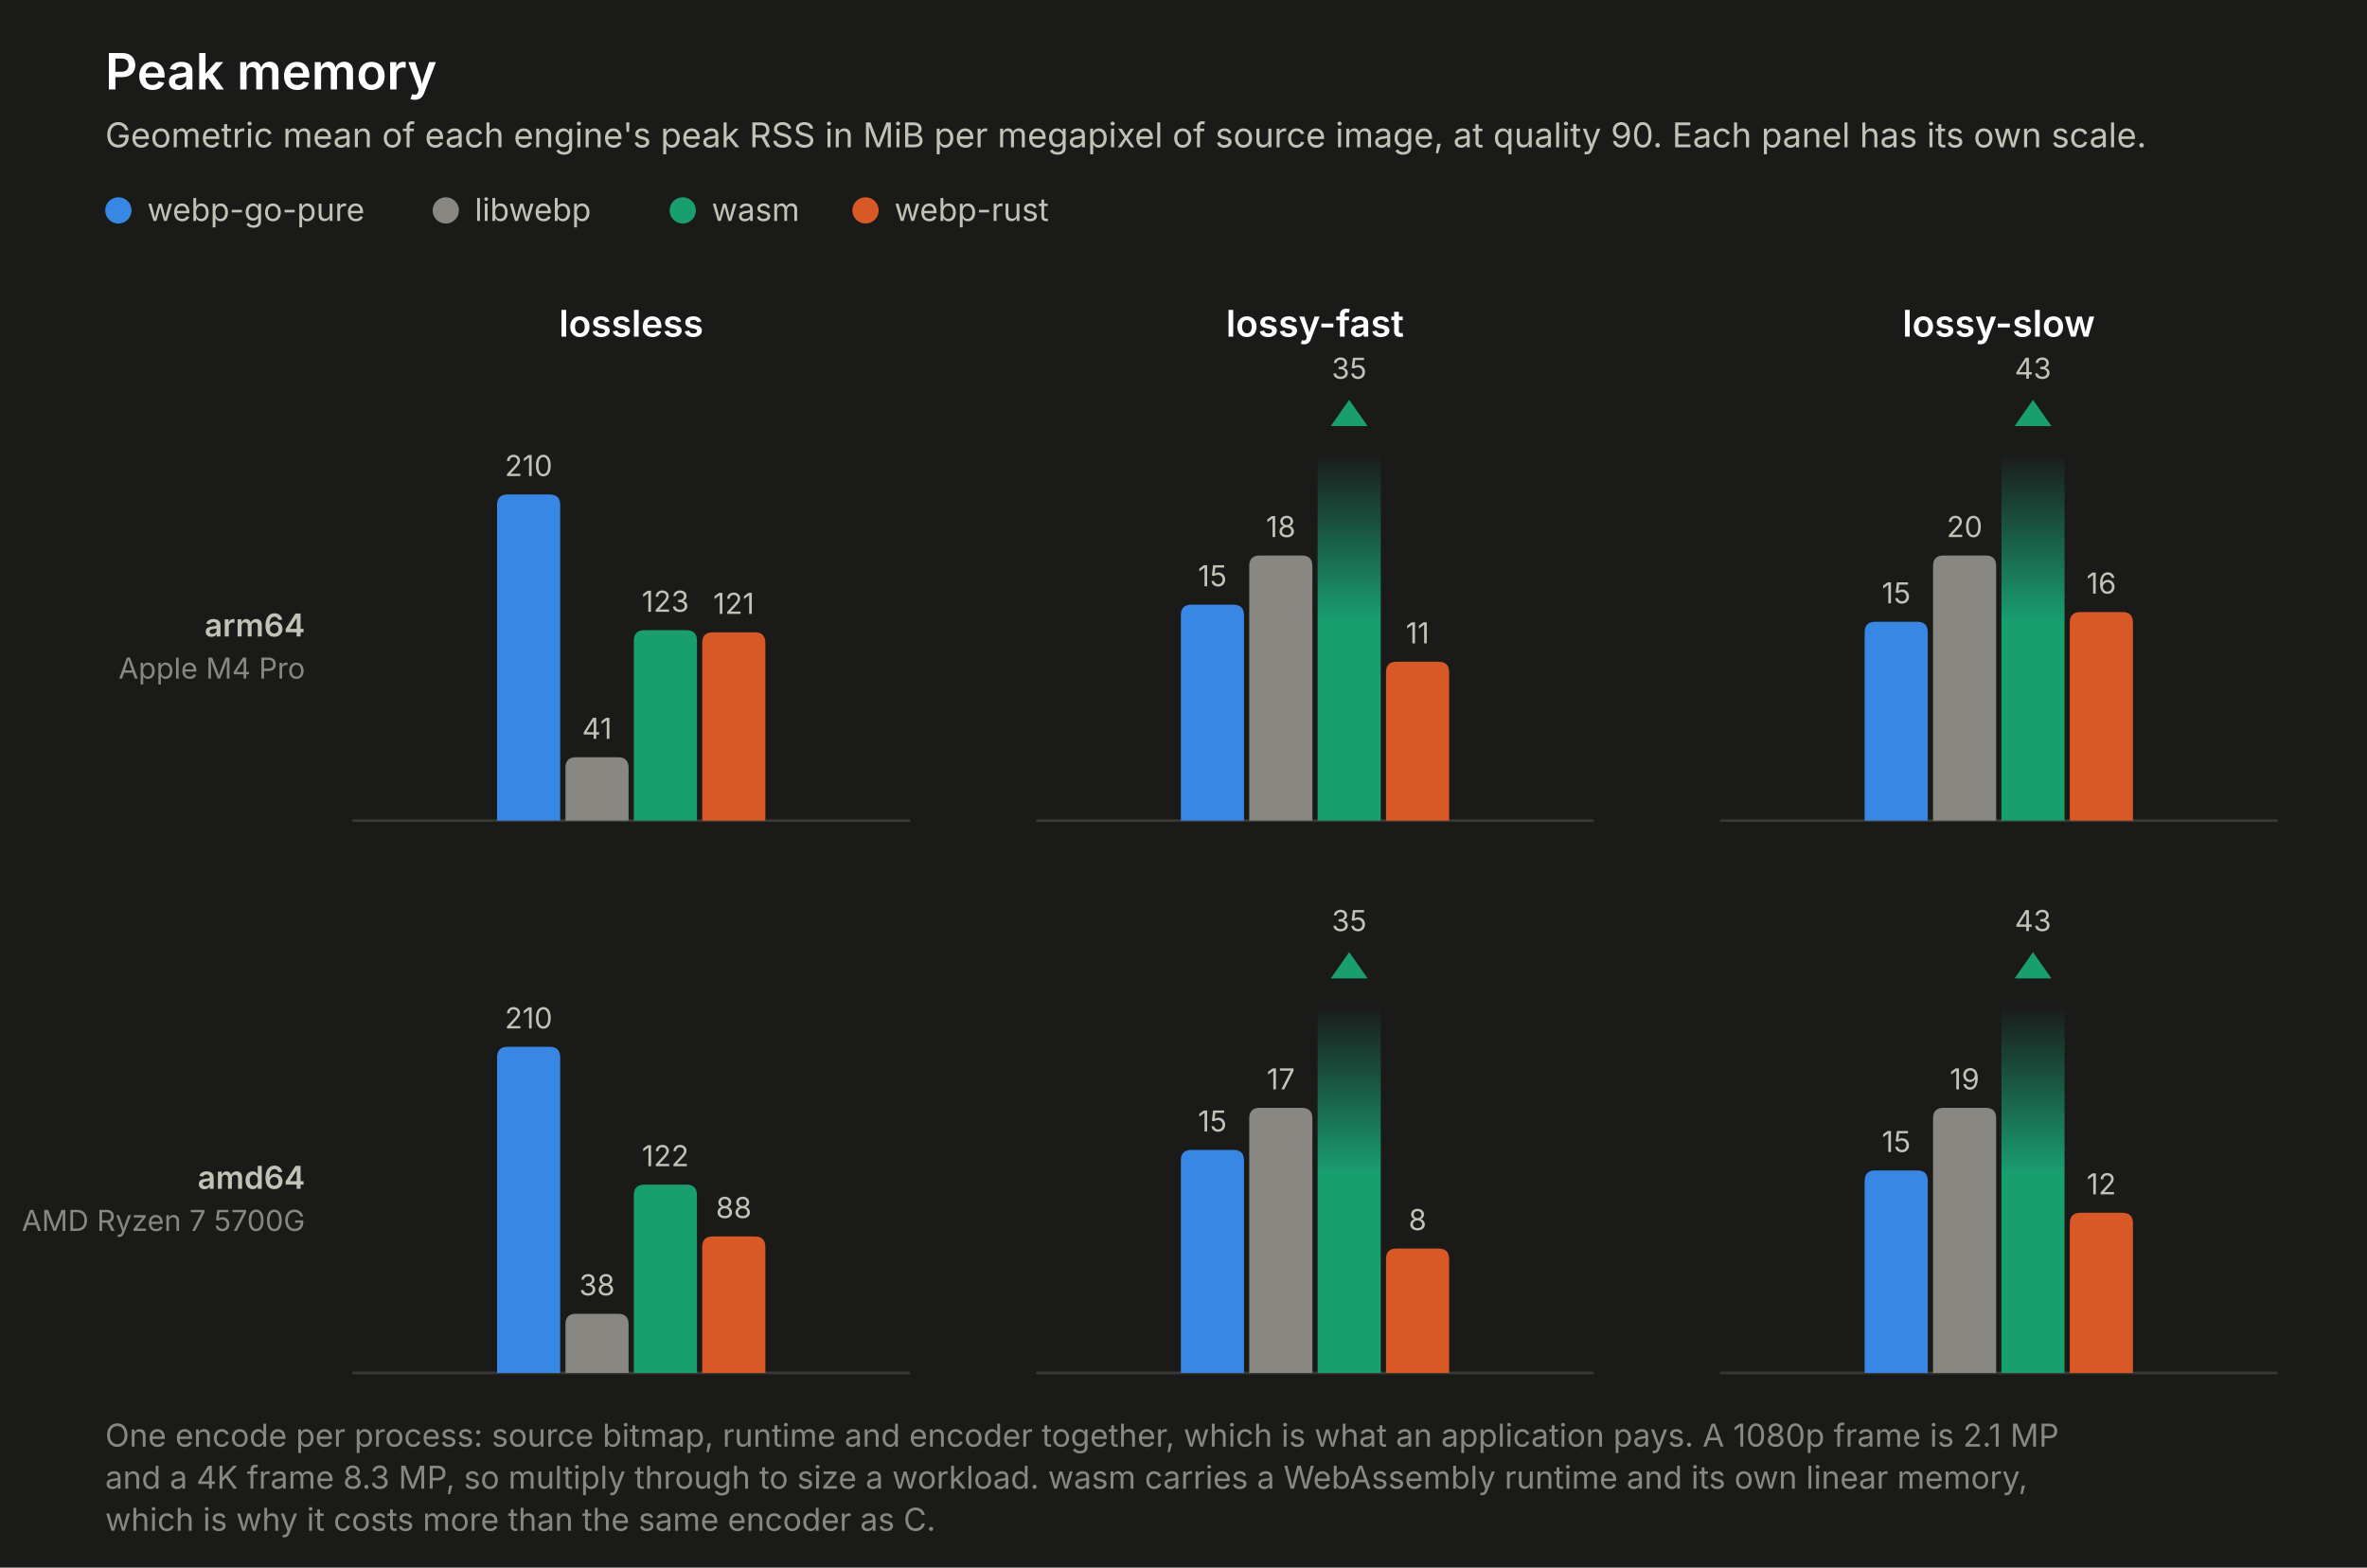
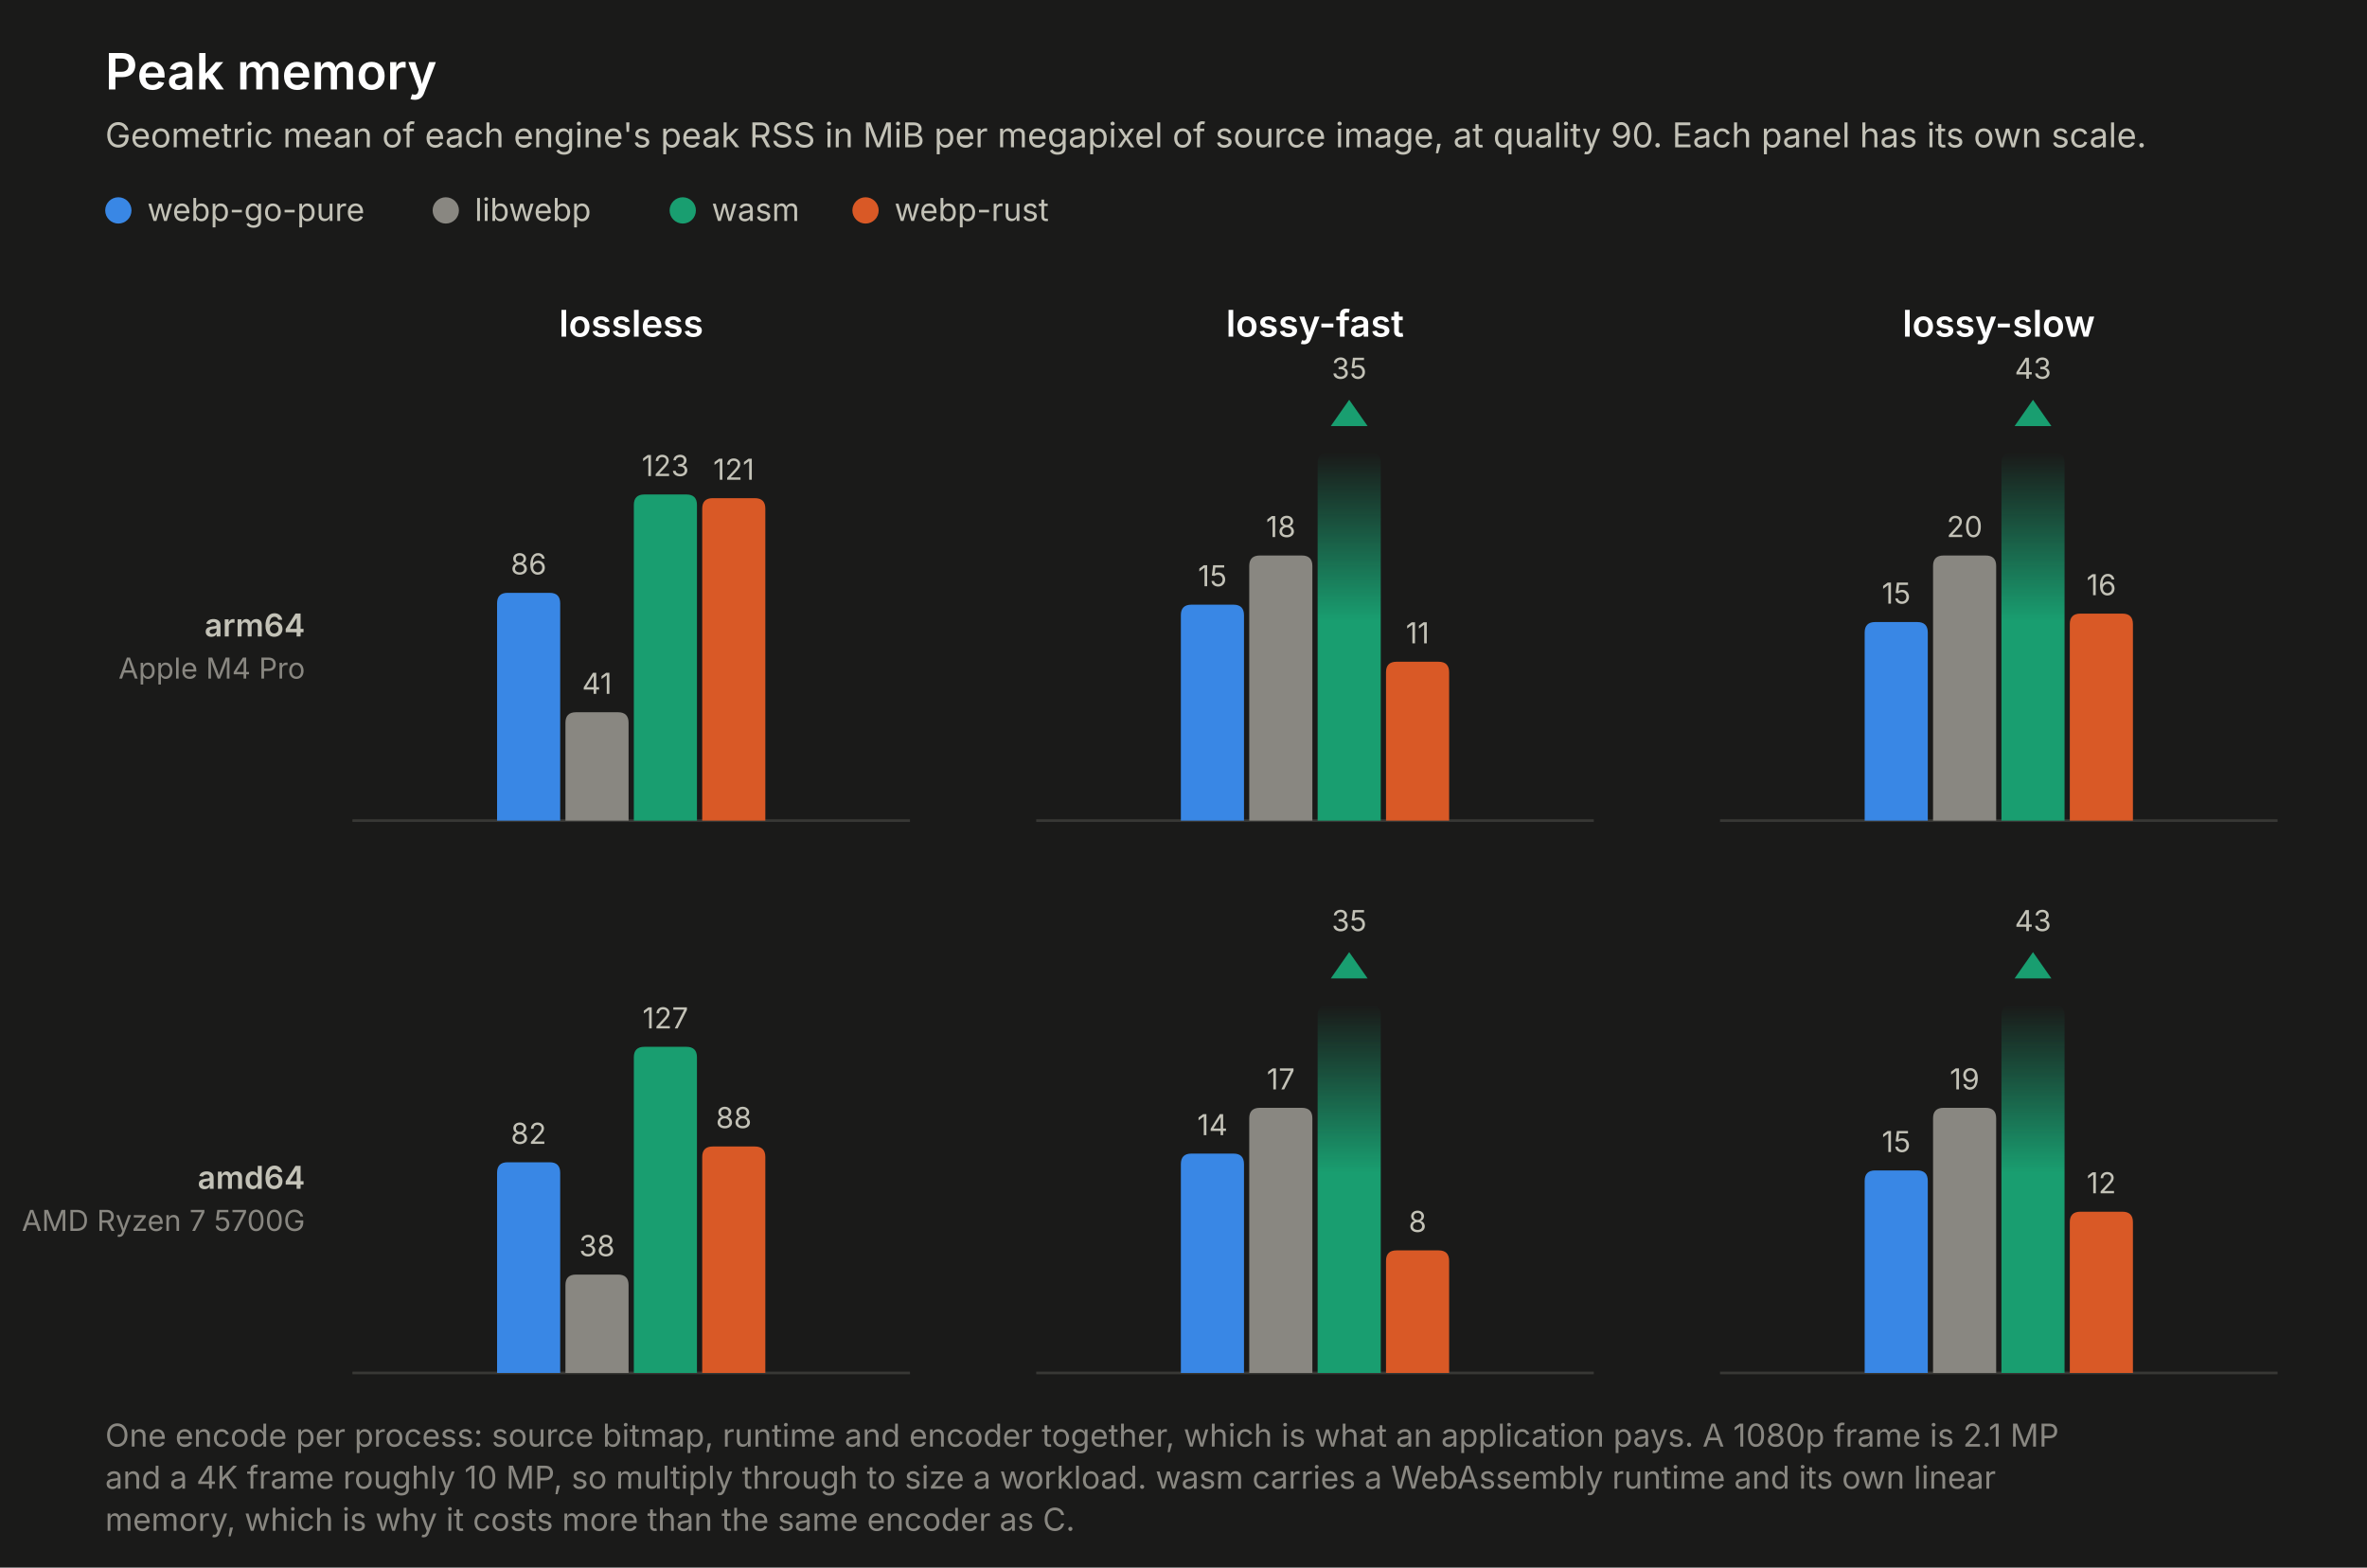
<svg xmlns="http://www.w3.org/2000/svg" width="900" height="596" viewBox="0 0 900 596" role="img">
  <rect width="900" height="596" fill="#1a1a19" />
  <text x="40.0" y="34.0" font-family="system-ui, -apple-system, &quot;Segoe UI&quot;, sans-serif" font-size="19" fill="#ffffff" text-anchor="start" font-weight="600">Peak memory</text>
  <text x="40.0" y="56.0" font-family="system-ui, -apple-system, &quot;Segoe UI&quot;, sans-serif" font-size="13" fill="#c3c2b7" text-anchor="start">Geometric mean of each engine's peak RSS in MiB per megapixel of source image, at quality 90. Each panel has its own scale.</text>
  <circle cx="45.0" cy="80.0" r="5.0" fill="#3987e5" />
  <text x="56.0" y="84.0" font-family="system-ui, -apple-system, &quot;Segoe UI&quot;, sans-serif" font-size="12" fill="#c3c2b7" text-anchor="start">webp-go-pure</text>
  <circle cx="169.5" cy="80.0" r="5.0" fill="#898781" />
  <text x="180.5" y="84.0" font-family="system-ui, -apple-system, &quot;Segoe UI&quot;, sans-serif" font-size="12" fill="#c3c2b7" text-anchor="start">libwebp</text>
  <circle cx="259.6" cy="80.0" r="5.0" fill="#199e70" />
  <text x="270.6" y="84.0" font-family="system-ui, -apple-system, &quot;Segoe UI&quot;, sans-serif" font-size="12" fill="#c3c2b7" text-anchor="start">wasm</text>
  <circle cx="329.1" cy="80.0" r="5.0" fill="#d95926" />
  <text x="340.1" y="84.0" font-family="system-ui, -apple-system, &quot;Segoe UI&quot;, sans-serif" font-size="12" fill="#c3c2b7" text-anchor="start">webp-rust</text>
  <text x="240.0" y="128.0" font-family="system-ui, -apple-system, &quot;Segoe UI&quot;, sans-serif" font-size="14" fill="#ffffff" text-anchor="middle" font-weight="600">lossless</text>
  <text x="500.0" y="128.0" font-family="system-ui, -apple-system, &quot;Segoe UI&quot;, sans-serif" font-size="14" fill="#ffffff" text-anchor="middle" font-weight="600">lossy-fast</text>
  <text x="760.0" y="128.0" font-family="system-ui, -apple-system, &quot;Segoe UI&quot;, sans-serif" font-size="14" fill="#ffffff" text-anchor="middle" font-weight="600">lossy-slow</text>
  <text x="116.0" y="242.0" font-family="system-ui, -apple-system, &quot;Segoe UI&quot;, sans-serif" font-size="12" fill="#c3c2b7" text-anchor="end" font-weight="600">arm64</text>
  <text x="116.0" y="258.0" font-family="system-ui, -apple-system, &quot;Segoe UI&quot;, sans-serif" font-size="11" fill="#898781" text-anchor="end">Apple M4 Pro</text>
  <line x1="134.0" y1="312.0" x2="346.0" y2="312.0" stroke="#383835" stroke-width="1.0" />
-   <path d="M 189.0 312.0 L 189.0 192.0 Q 189.0 188.0 193.0 188.0 L 209.0 188.0 Q 213.0 188.0 213.0 192.0 L 213.0 312.0 Z" fill="#3987e5" />
-   <path d="M 215.0 312.0 L 215.0 291.9 Q 215.0 287.9 219.0 287.9 L 235.0 287.9 Q 239.0 287.9 239.0 291.9 L 239.0 312.0 Z" fill="#898781" />
-   <path d="M 241.0 312.0 L 241.0 243.6 Q 241.0 239.6 245.0 239.6 L 261.0 239.6 Q 265.0 239.6 265.0 243.6 L 265.0 312.0 Z" fill="#199e70" />
-   <path d="M 267.0 312.0 L 267.0 244.4 Q 267.0 240.4 271.0 240.4 L 287.0 240.4 Q 291.0 240.4 291.0 244.4 L 291.0 312.0 Z" fill="#d95926" />
-   <text x="201.0" y="181.0" font-family="system-ui, -apple-system, &quot;Segoe UI&quot;, sans-serif" font-size="11" fill="#c3c2b7" text-anchor="middle" stroke="#1a1a19" stroke-width="3" paint-order="stroke" style="font-variant-numeric:tabular-nums">210</text>
-   <text x="227.0" y="280.9" font-family="system-ui, -apple-system, &quot;Segoe UI&quot;, sans-serif" font-size="11" fill="#c3c2b7" text-anchor="middle" stroke="#1a1a19" stroke-width="3" paint-order="stroke" style="font-variant-numeric:tabular-nums">41</text>
-   <text x="253.0" y="232.6" font-family="system-ui, -apple-system, &quot;Segoe UI&quot;, sans-serif" font-size="11" fill="#c3c2b7" text-anchor="middle" stroke="#1a1a19" stroke-width="3" paint-order="stroke" style="font-variant-numeric:tabular-nums">123</text>
-   <text x="279.0" y="233.4" font-family="system-ui, -apple-system, &quot;Segoe UI&quot;, sans-serif" font-size="11" fill="#c3c2b7" text-anchor="middle" stroke="#1a1a19" stroke-width="3" paint-order="stroke" style="font-variant-numeric:tabular-nums">121</text>
+   <path d="M 189.0 312.0 L 189.0 229.4 Q 189.0 225.4 193.0 225.4 L 209.0 225.4 Q 213.0 225.4 213.0 229.4 L 213.0 312.0 Z" fill="#3987e5" />
+   <path d="M 215.0 312.0 L 215.0 274.8 Q 215.0 270.8 219.0 270.8 L 235.0 270.8 Q 239.0 270.8 239.0 274.8 L 239.0 312.0 Z" fill="#898781" />
+   <path d="M 241.0 312.0 L 241.0 192.0 Q 241.0 188.0 245.0 188.0 L 261.0 188.0 Q 265.0 188.0 265.0 192.0 L 265.0 312.0 Z" fill="#199e70" />
+   <path d="M 267.0 312.0 L 267.0 193.4 Q 267.0 189.4 271.0 189.4 L 287.0 189.4 Q 291.0 189.4 291.0 193.4 L 291.0 312.0 Z" fill="#d95926" />
+   <text x="201.0" y="218.4" font-family="system-ui, -apple-system, &quot;Segoe UI&quot;, sans-serif" font-size="11" fill="#c3c2b7" text-anchor="middle" stroke="#1a1a19" stroke-width="3" paint-order="stroke" style="font-variant-numeric:tabular-nums">86</text>
+   <text x="227.0" y="263.8" font-family="system-ui, -apple-system, &quot;Segoe UI&quot;, sans-serif" font-size="11" fill="#c3c2b7" text-anchor="middle" stroke="#1a1a19" stroke-width="3" paint-order="stroke" style="font-variant-numeric:tabular-nums">41</text>
+   <text x="253.0" y="181.0" font-family="system-ui, -apple-system, &quot;Segoe UI&quot;, sans-serif" font-size="11" fill="#c3c2b7" text-anchor="middle" stroke="#1a1a19" stroke-width="3" paint-order="stroke" style="font-variant-numeric:tabular-nums">123</text>
+   <text x="279.0" y="182.4" font-family="system-ui, -apple-system, &quot;Segoe UI&quot;, sans-serif" font-size="11" fill="#c3c2b7" text-anchor="middle" stroke="#1a1a19" stroke-width="3" paint-order="stroke" style="font-variant-numeric:tabular-nums">121</text>
  <line x1="394.0" y1="312.0" x2="606.0" y2="312.0" stroke="#383835" stroke-width="1.0" />
  <path d="M 449.0 312.0 L 449.0 233.9 Q 449.0 229.9 453.0 229.9 L 469.0 229.9 Q 473.0 229.9 473.0 233.9 L 473.0 312.0 Z" fill="#3987e5" />
  <path d="M 475.0 312.0 L 475.0 215.2 Q 475.0 211.2 479.0 211.2 L 495.0 211.2 Q 499.0 211.2 499.0 215.2 L 499.0 312.0 Z" fill="#898781" />
  <linearGradient id="fade1" gradientUnits="userSpaceOnUse" x1="0" y1="172.0" x2="0" y2="236.0">
    <stop offset="0" stop-color="#199e70" stop-opacity="0" />
    <stop offset="1" stop-color="#199e70" stop-opacity="1" />
  </linearGradient>
  <path d="M 501.0 312.0 L 501.0 176.0 Q 501.0 172.0 505.0 172.0 L 521.0 172.0 Q 525.0 172.0 525.0 176.0 L 525.0 312.0 Z" fill="url(#fade1)" />
  <path d="M 513.0 152.0 l 7 10 l -14 0 z" fill="#199e70" />
  <path d="M 527.0 312.0 L 527.0 255.6 Q 527.0 251.6 531.0 251.6 L 547.0 251.6 Q 551.0 251.6 551.0 255.6 L 551.0 312.0 Z" fill="#d95926" />
  <text x="461.0" y="222.9" font-family="system-ui, -apple-system, &quot;Segoe UI&quot;, sans-serif" font-size="11" fill="#c3c2b7" text-anchor="middle" stroke="#1a1a19" stroke-width="3" paint-order="stroke" style="font-variant-numeric:tabular-nums">15</text>
  <text x="487.0" y="204.2" font-family="system-ui, -apple-system, &quot;Segoe UI&quot;, sans-serif" font-size="11" fill="#c3c2b7" text-anchor="middle" stroke="#1a1a19" stroke-width="3" paint-order="stroke" style="font-variant-numeric:tabular-nums">18</text>
  <text x="513.0" y="144.0" font-family="system-ui, -apple-system, &quot;Segoe UI&quot;, sans-serif" font-size="11" fill="#c3c2b7" text-anchor="middle" stroke="#1a1a19" stroke-width="3" paint-order="stroke" style="font-variant-numeric:tabular-nums">35</text>
  <text x="539.0" y="244.6" font-family="system-ui, -apple-system, &quot;Segoe UI&quot;, sans-serif" font-size="11" fill="#c3c2b7" text-anchor="middle" stroke="#1a1a19" stroke-width="3" paint-order="stroke" style="font-variant-numeric:tabular-nums">11</text>
  <line x1="654.0" y1="312.0" x2="866.0" y2="312.0" stroke="#383835" stroke-width="1.0" />
-   <path d="M 709.0 312.0 L 709.0 240.4 Q 709.0 236.4 713.0 236.4 L 729.0 236.4 Q 733.0 236.4 733.0 240.4 L 733.0 312.0 Z" fill="#3987e5" />
+   <path d="M 709.0 312.0 L 709.0 240.5 Q 709.0 236.5 713.0 236.5 L 729.0 236.5 Q 733.0 236.5 733.0 240.5 L 733.0 312.0 Z" fill="#3987e5" />
  <path d="M 735.0 312.0 L 735.0 215.2 Q 735.0 211.2 739.0 211.2 L 755.0 211.2 Q 759.0 211.2 759.0 215.2 L 759.0 312.0 Z" fill="#898781" />
  <linearGradient id="fade2" gradientUnits="userSpaceOnUse" x1="0" y1="172.0" x2="0" y2="236.0">
    <stop offset="0" stop-color="#199e70" stop-opacity="0" />
    <stop offset="1" stop-color="#199e70" stop-opacity="1" />
  </linearGradient>
  <path d="M 761.0 312.0 L 761.0 176.0 Q 761.0 172.0 765.0 172.0 L 781.0 172.0 Q 785.0 172.0 785.0 176.0 L 785.0 312.0 Z" fill="url(#fade2)" />
  <path d="M 773.0 152.0 l 7 10 l -14 0 z" fill="#199e70" />
-   <path d="M 787.0 312.0 L 787.0 236.7 Q 787.0 232.7 791.0 232.7 L 807.0 232.7 Q 811.0 232.7 811.0 236.7 L 811.0 312.0 Z" fill="#d95926" />
-   <text x="721.0" y="229.4" font-family="system-ui, -apple-system, &quot;Segoe UI&quot;, sans-serif" font-size="11" fill="#c3c2b7" text-anchor="middle" stroke="#1a1a19" stroke-width="3" paint-order="stroke" style="font-variant-numeric:tabular-nums">15</text>
+   <path d="M 787.0 312.0 L 787.0 237.3 Q 787.0 233.3 791.0 233.3 L 807.0 233.3 Q 811.0 233.3 811.0 237.3 L 811.0 312.0 Z" fill="#d95926" />
+   <text x="721.0" y="229.5" font-family="system-ui, -apple-system, &quot;Segoe UI&quot;, sans-serif" font-size="11" fill="#c3c2b7" text-anchor="middle" stroke="#1a1a19" stroke-width="3" paint-order="stroke" style="font-variant-numeric:tabular-nums">15</text>
  <text x="747.0" y="204.2" font-family="system-ui, -apple-system, &quot;Segoe UI&quot;, sans-serif" font-size="11" fill="#c3c2b7" text-anchor="middle" stroke="#1a1a19" stroke-width="3" paint-order="stroke" style="font-variant-numeric:tabular-nums">20</text>
  <text x="773.0" y="144.0" font-family="system-ui, -apple-system, &quot;Segoe UI&quot;, sans-serif" font-size="11" fill="#c3c2b7" text-anchor="middle" stroke="#1a1a19" stroke-width="3" paint-order="stroke" style="font-variant-numeric:tabular-nums">43</text>
-   <text x="799.0" y="225.7" font-family="system-ui, -apple-system, &quot;Segoe UI&quot;, sans-serif" font-size="11" fill="#c3c2b7" text-anchor="middle" stroke="#1a1a19" stroke-width="3" paint-order="stroke" style="font-variant-numeric:tabular-nums">16</text>
+   <text x="799.0" y="226.3" font-family="system-ui, -apple-system, &quot;Segoe UI&quot;, sans-serif" font-size="11" fill="#c3c2b7" text-anchor="middle" stroke="#1a1a19" stroke-width="3" paint-order="stroke" style="font-variant-numeric:tabular-nums">16</text>
  <text x="116.0" y="452.0" font-family="system-ui, -apple-system, &quot;Segoe UI&quot;, sans-serif" font-size="12" fill="#c3c2b7" text-anchor="end" font-weight="600">amd64</text>
  <text x="116.0" y="468.0" font-family="system-ui, -apple-system, &quot;Segoe UI&quot;, sans-serif" font-size="11" fill="#898781" text-anchor="end">AMD Ryzen 7 5700G</text>
  <line x1="134.0" y1="522.0" x2="346.0" y2="522.0" stroke="#383835" stroke-width="1.0" />
-   <path d="M 189.0 522.0 L 189.0 402.0 Q 189.0 398.0 193.0 398.0 L 209.0 398.0 Q 213.0 398.0 213.0 402.0 L 213.0 522.0 Z" fill="#3987e5" />
-   <path d="M 215.0 522.0 L 215.0 503.5 Q 215.0 499.5 219.0 499.5 L 235.0 499.5 Q 239.0 499.5 239.0 503.5 L 239.0 522.0 Z" fill="#898781" />
-   <path d="M 241.0 522.0 L 241.0 454.4 Q 241.0 450.4 245.0 450.4 L 261.0 450.4 Q 265.0 450.4 265.0 454.4 L 265.0 522.0 Z" fill="#199e70" />
-   <path d="M 267.0 522.0 L 267.0 474.1 Q 267.0 470.1 271.0 470.1 L 287.0 470.1 Q 291.0 470.1 291.0 474.1 L 291.0 522.0 Z" fill="#d95926" />
-   <text x="201.0" y="391.0" font-family="system-ui, -apple-system, &quot;Segoe UI&quot;, sans-serif" font-size="11" fill="#c3c2b7" text-anchor="middle" stroke="#1a1a19" stroke-width="3" paint-order="stroke" style="font-variant-numeric:tabular-nums">210</text>
-   <text x="227.0" y="492.5" font-family="system-ui, -apple-system, &quot;Segoe UI&quot;, sans-serif" font-size="11" fill="#c3c2b7" text-anchor="middle" stroke="#1a1a19" stroke-width="3" paint-order="stroke" style="font-variant-numeric:tabular-nums">38</text>
-   <text x="253.0" y="443.4" font-family="system-ui, -apple-system, &quot;Segoe UI&quot;, sans-serif" font-size="11" fill="#c3c2b7" text-anchor="middle" stroke="#1a1a19" stroke-width="3" paint-order="stroke" style="font-variant-numeric:tabular-nums">122</text>
-   <text x="279.0" y="463.1" font-family="system-ui, -apple-system, &quot;Segoe UI&quot;, sans-serif" font-size="11" fill="#c3c2b7" text-anchor="middle" stroke="#1a1a19" stroke-width="3" paint-order="stroke" style="font-variant-numeric:tabular-nums">88</text>
+   <path d="M 189.0 522.0 L 189.0 445.9 Q 189.0 441.9 193.0 441.9 L 209.0 441.9 Q 213.0 441.9 213.0 445.9 L 213.0 522.0 Z" fill="#3987e5" />
+   <path d="M 215.0 522.0 L 215.0 488.6 Q 215.0 484.6 219.0 484.6 L 235.0 484.6 Q 239.0 484.6 239.0 488.6 L 239.0 522.0 Z" fill="#898781" />
+   <path d="M 241.0 522.0 L 241.0 402.0 Q 241.0 398.0 245.0 398.0 L 261.0 398.0 Q 265.0 398.0 265.0 402.0 L 265.0 522.0 Z" fill="#199e70" />
+   <path d="M 267.0 522.0 L 267.0 439.9 Q 267.0 435.9 271.0 435.9 L 287.0 435.9 Q 291.0 435.9 291.0 439.9 L 291.0 522.0 Z" fill="#d95926" />
+   <text x="201.0" y="434.9" font-family="system-ui, -apple-system, &quot;Segoe UI&quot;, sans-serif" font-size="11" fill="#c3c2b7" text-anchor="middle" stroke="#1a1a19" stroke-width="3" paint-order="stroke" style="font-variant-numeric:tabular-nums">82</text>
+   <text x="227.0" y="477.6" font-family="system-ui, -apple-system, &quot;Segoe UI&quot;, sans-serif" font-size="11" fill="#c3c2b7" text-anchor="middle" stroke="#1a1a19" stroke-width="3" paint-order="stroke" style="font-variant-numeric:tabular-nums">38</text>
+   <text x="253.0" y="391.0" font-family="system-ui, -apple-system, &quot;Segoe UI&quot;, sans-serif" font-size="11" fill="#c3c2b7" text-anchor="middle" stroke="#1a1a19" stroke-width="3" paint-order="stroke" style="font-variant-numeric:tabular-nums">127</text>
+   <text x="279.0" y="428.9" font-family="system-ui, -apple-system, &quot;Segoe UI&quot;, sans-serif" font-size="11" fill="#c3c2b7" text-anchor="middle" stroke="#1a1a19" stroke-width="3" paint-order="stroke" style="font-variant-numeric:tabular-nums">88</text>
  <line x1="394.0" y1="522.0" x2="606.0" y2="522.0" stroke="#383835" stroke-width="1.0" />
-   <path d="M 449.0 522.0 L 449.0 441.2 Q 449.0 437.2 453.0 437.2 L 469.0 437.2 Q 473.0 437.2 473.0 441.2 L 473.0 522.0 Z" fill="#3987e5" />
+   <path d="M 449.0 522.0 L 449.0 442.6 Q 449.0 438.6 453.0 438.6 L 469.0 438.6 Q 473.0 438.6 473.0 442.6 L 473.0 522.0 Z" fill="#3987e5" />
  <path d="M 475.0 522.0 L 475.0 425.2 Q 475.0 421.2 479.0 421.2 L 495.0 421.2 Q 499.0 421.2 499.0 425.2 L 499.0 522.0 Z" fill="#898781" />
  <linearGradient id="fade3" gradientUnits="userSpaceOnUse" x1="0" y1="382.0" x2="0" y2="446.0">
    <stop offset="0" stop-color="#199e70" stop-opacity="0" />
    <stop offset="1" stop-color="#199e70" stop-opacity="1" />
  </linearGradient>
  <path d="M 501.0 522.0 L 501.0 386.0 Q 501.0 382.0 505.0 382.0 L 521.0 382.0 Q 525.0 382.0 525.0 386.0 L 525.0 522.0 Z" fill="url(#fade3)" />
  <path d="M 513.0 362.0 l 7 10 l -14 0 z" fill="#199e70" />
-   <path d="M 527.0 522.0 L 527.0 478.7 Q 527.0 474.7 531.0 474.7 L 547.0 474.7 Q 551.0 474.7 551.0 478.7 L 551.0 522.0 Z" fill="#d95926" />
-   <text x="461.0" y="430.2" font-family="system-ui, -apple-system, &quot;Segoe UI&quot;, sans-serif" font-size="11" fill="#c3c2b7" text-anchor="middle" stroke="#1a1a19" stroke-width="3" paint-order="stroke" style="font-variant-numeric:tabular-nums">15</text>
+   <path d="M 527.0 522.0 L 527.0 479.4 Q 527.0 475.4 531.0 475.4 L 547.0 475.4 Q 551.0 475.4 551.0 479.4 L 551.0 522.0 Z" fill="#d95926" />
+   <text x="461.0" y="431.6" font-family="system-ui, -apple-system, &quot;Segoe UI&quot;, sans-serif" font-size="11" fill="#c3c2b7" text-anchor="middle" stroke="#1a1a19" stroke-width="3" paint-order="stroke" style="font-variant-numeric:tabular-nums">14</text>
  <text x="487.0" y="414.2" font-family="system-ui, -apple-system, &quot;Segoe UI&quot;, sans-serif" font-size="11" fill="#c3c2b7" text-anchor="middle" stroke="#1a1a19" stroke-width="3" paint-order="stroke" style="font-variant-numeric:tabular-nums">17</text>
  <text x="513.0" y="354.0" font-family="system-ui, -apple-system, &quot;Segoe UI&quot;, sans-serif" font-size="11" fill="#c3c2b7" text-anchor="middle" stroke="#1a1a19" stroke-width="3" paint-order="stroke" style="font-variant-numeric:tabular-nums">35</text>
-   <text x="539.0" y="467.7" font-family="system-ui, -apple-system, &quot;Segoe UI&quot;, sans-serif" font-size="11" fill="#c3c2b7" text-anchor="middle" stroke="#1a1a19" stroke-width="3" paint-order="stroke" style="font-variant-numeric:tabular-nums">8</text>
+   <text x="539.0" y="468.4" font-family="system-ui, -apple-system, &quot;Segoe UI&quot;, sans-serif" font-size="11" fill="#c3c2b7" text-anchor="middle" stroke="#1a1a19" stroke-width="3" paint-order="stroke" style="font-variant-numeric:tabular-nums">8</text>
  <line x1="654.0" y1="522.0" x2="866.0" y2="522.0" stroke="#383835" stroke-width="1.0" />
  <path d="M 709.0 522.0 L 709.0 449.0 Q 709.0 445.0 713.0 445.0 L 729.0 445.0 Q 733.0 445.0 733.0 449.0 L 733.0 522.0 Z" fill="#3987e5" />
  <path d="M 735.0 522.0 L 735.0 425.2 Q 735.0 421.2 739.0 421.2 L 755.0 421.2 Q 759.0 421.2 759.0 425.2 L 759.0 522.0 Z" fill="#898781" />
  <linearGradient id="fade4" gradientUnits="userSpaceOnUse" x1="0" y1="382.0" x2="0" y2="446.0">
    <stop offset="0" stop-color="#199e70" stop-opacity="0" />
    <stop offset="1" stop-color="#199e70" stop-opacity="1" />
  </linearGradient>
  <path d="M 761.0 522.0 L 761.0 386.0 Q 761.0 382.0 765.0 382.0 L 781.0 382.0 Q 785.0 382.0 785.0 386.0 L 785.0 522.0 Z" fill="url(#fade4)" />
  <path d="M 773.0 362.0 l 7 10 l -14 0 z" fill="#199e70" />
-   <path d="M 787.0 522.0 L 787.0 465.1 Q 787.0 461.1 791.0 461.1 L 807.0 461.1 Q 811.0 461.1 811.0 465.1 L 811.0 522.0 Z" fill="#d95926" />
+   <path d="M 787.0 522.0 L 787.0 464.7 Q 787.0 460.7 791.0 460.7 L 807.0 460.7 Q 811.0 460.7 811.0 464.7 L 811.0 522.0 Z" fill="#d95926" />
  <text x="721.0" y="438.0" font-family="system-ui, -apple-system, &quot;Segoe UI&quot;, sans-serif" font-size="11" fill="#c3c2b7" text-anchor="middle" stroke="#1a1a19" stroke-width="3" paint-order="stroke" style="font-variant-numeric:tabular-nums">15</text>
  <text x="747.0" y="414.2" font-family="system-ui, -apple-system, &quot;Segoe UI&quot;, sans-serif" font-size="11" fill="#c3c2b7" text-anchor="middle" stroke="#1a1a19" stroke-width="3" paint-order="stroke" style="font-variant-numeric:tabular-nums">19</text>
  <text x="773.0" y="354.0" font-family="system-ui, -apple-system, &quot;Segoe UI&quot;, sans-serif" font-size="11" fill="#c3c2b7" text-anchor="middle" stroke="#1a1a19" stroke-width="3" paint-order="stroke" style="font-variant-numeric:tabular-nums">43</text>
-   <text x="799.0" y="454.1" font-family="system-ui, -apple-system, &quot;Segoe UI&quot;, sans-serif" font-size="11" fill="#c3c2b7" text-anchor="middle" stroke="#1a1a19" stroke-width="3" paint-order="stroke" style="font-variant-numeric:tabular-nums">12</text>
+   <text x="799.0" y="453.7" font-family="system-ui, -apple-system, &quot;Segoe UI&quot;, sans-serif" font-size="11" fill="#c3c2b7" text-anchor="middle" stroke="#1a1a19" stroke-width="3" paint-order="stroke" style="font-variant-numeric:tabular-nums">12</text>
  <text x="40.0" y="550.0" font-family="system-ui, -apple-system, &quot;Segoe UI&quot;, sans-serif" font-size="12" fill="#898781" text-anchor="start">One encode per process: source bitmap, runtime and encoder together, which is what an application pays. A 1080p frame is 2.1 MP</text>
-   <text x="40.0" y="566.0" font-family="system-ui, -apple-system, &quot;Segoe UI&quot;, sans-serif" font-size="12" fill="#898781" text-anchor="start">and a 4K frame 8.3 MP, so multiply through to size a workload. wasm carries a WebAssembly runtime and its own linear memory,</text>
-   <text x="40.0" y="582.0" font-family="system-ui, -apple-system, &quot;Segoe UI&quot;, sans-serif" font-size="12" fill="#898781" text-anchor="start">which is why it costs more than the same encoder as C.</text>
+   <text x="40.0" y="566.0" font-family="system-ui, -apple-system, &quot;Segoe UI&quot;, sans-serif" font-size="12" fill="#898781" text-anchor="start">and a 4K frame roughly 10 MP, so multiply through to size a workload. wasm carries a WebAssembly runtime and its own linear</text>
+   <text x="40.0" y="582.0" font-family="system-ui, -apple-system, &quot;Segoe UI&quot;, sans-serif" font-size="12" fill="#898781" text-anchor="start">memory, which is why it costs more than the same encoder as C.</text>
</svg>
